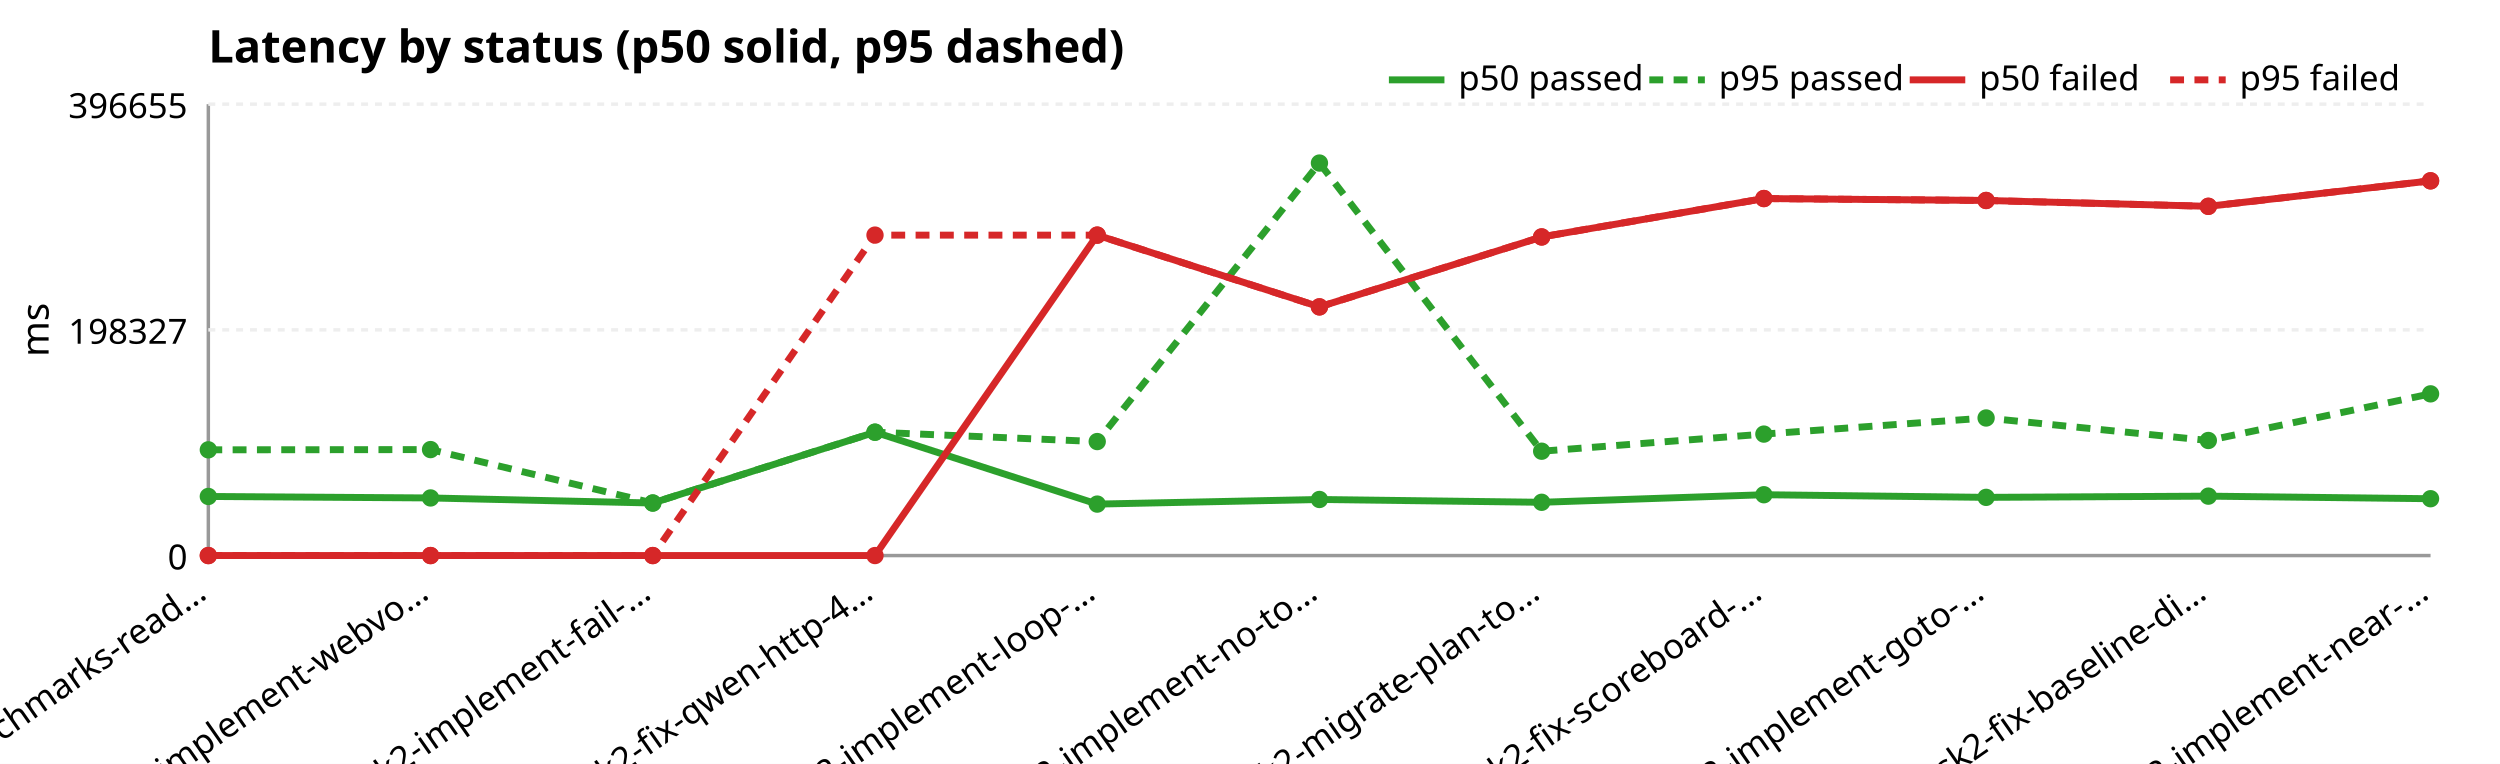
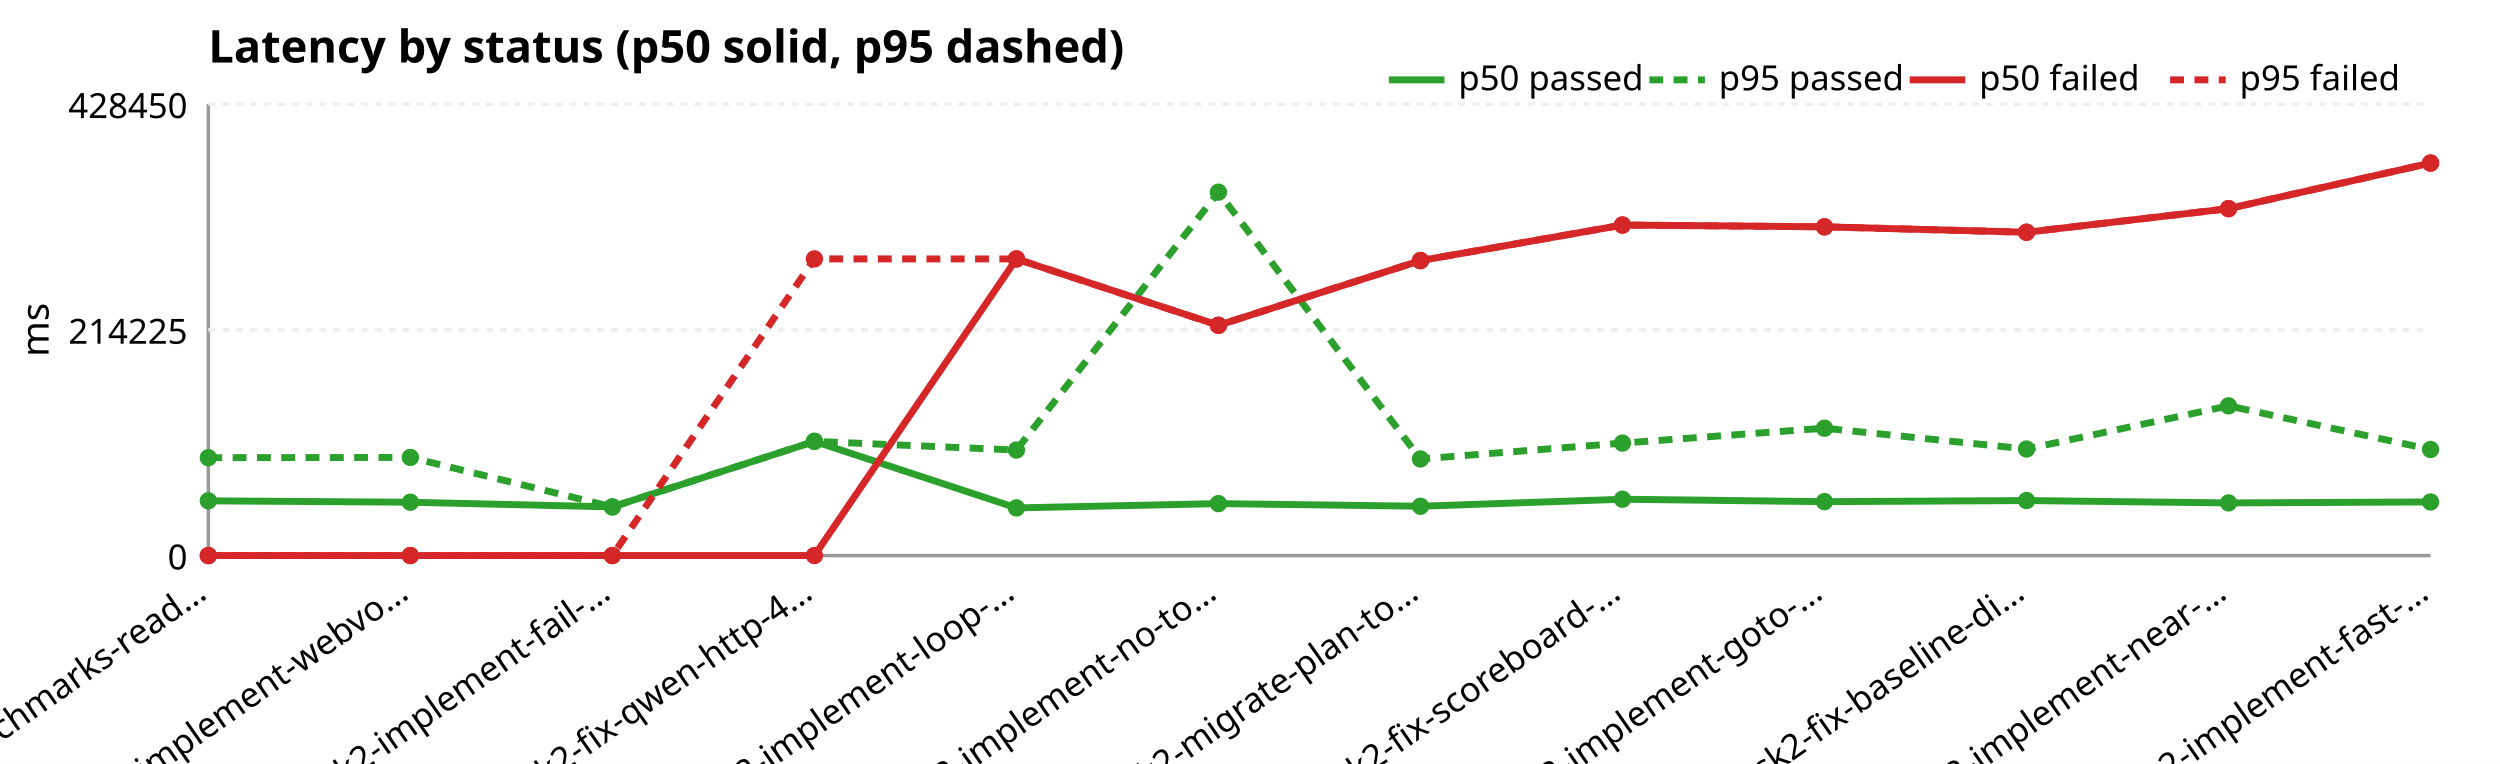
<svg xmlns="http://www.w3.org/2000/svg" viewBox="0 0 720 220" width="720" height="220" font-family="sans-serif">
  <rect width="100%" height="100%" fill="#fff" />
  <text x="60" y="18" font-size="13" font-weight="600">Latency by status (p50 solid, p95 dashed)</text>
  <line x1="60" y1="30" x2="60" y2="160" stroke="#999" />
  <line x1="60" y1="160" x2="700" y2="160" stroke="#999" />
  <text x="54" y="164.0" font-size="10" text-anchor="end" fill="#000">0</text>
-   <text x="54" y="99.0" font-size="10" text-anchor="end" fill="#000">198327</text>
+   <text x="54" y="99.0" font-size="10" text-anchor="end" fill="#000">214225</text>
  <line x1="60" y1="95.0" x2="700" y2="95.0" stroke="#eee" stroke-dasharray="2,2" />
-   <text x="54" y="34.0" font-size="10" text-anchor="end" fill="#000">396655</text>
+   <text x="54" y="34.0" font-size="10" text-anchor="end" fill="#000">428450</text>
  <line x1="60" y1="30.0" x2="700" y2="30.0" stroke="#eee" stroke-dasharray="2,2" />
  <text x="14" y="95.0" font-size="11" fill="#000" transform="rotate(-90 14 95.0)" text-anchor="middle">ms</text>
-   <polyline points="60.00,142.98 124.00,143.41 188.00,144.87 252.00,124.47 316.00,145.18 380.00,143.85 444.00,144.66 508.00,142.48 572.00,143.24 636.00,142.89 700.00,143.63" fill="none" stroke="#2ca02c" stroke-width="2" />
-   <circle cx="60.00" cy="142.98" r="2.5" fill="#2ca02c" />
-   <circle cx="124.00" cy="143.41" r="2.5" fill="#2ca02c" />
-   <circle cx="188.00" cy="144.87" r="2.5" fill="#2ca02c" />
-   <circle cx="252.00" cy="124.47" r="2.5" fill="#2ca02c" />
-   <circle cx="316.00" cy="145.18" r="2.5" fill="#2ca02c" />
-   <circle cx="380.00" cy="143.85" r="2.5" fill="#2ca02c" />
-   <circle cx="444.00" cy="144.66" r="2.5" fill="#2ca02c" />
-   <circle cx="508.00" cy="142.48" r="2.5" fill="#2ca02c" />
-   <circle cx="572.00" cy="143.24" r="2.5" fill="#2ca02c" />
-   <circle cx="636.00" cy="142.89" r="2.5" fill="#2ca02c" />
-   <circle cx="700.00" cy="143.63" r="2.5" fill="#2ca02c" />
-   <polyline points="60.00,129.55 124.00,129.48 188.00,144.87 252.00,124.47 316.00,127.17 380.00,46.96 444.00,129.95 508.00,125.02 572.00,120.38 636.00,126.86 700.00,113.43" fill="none" stroke="#2ca02c" stroke-width="2" stroke-dasharray="4,3" />
-   <circle cx="60.00" cy="129.55" r="2.5" fill="#2ca02c" />
-   <circle cx="124.00" cy="129.48" r="2.5" fill="#2ca02c" />
-   <circle cx="188.00" cy="144.87" r="2.5" fill="#2ca02c" />
-   <circle cx="252.00" cy="124.47" r="2.5" fill="#2ca02c" />
-   <circle cx="316.00" cy="127.17" r="2.5" fill="#2ca02c" />
-   <circle cx="380.00" cy="46.96" r="2.5" fill="#2ca02c" />
-   <circle cx="444.00" cy="129.95" r="2.5" fill="#2ca02c" />
-   <circle cx="508.00" cy="125.02" r="2.5" fill="#2ca02c" />
-   <circle cx="572.00" cy="120.38" r="2.5" fill="#2ca02c" />
-   <circle cx="636.00" cy="126.86" r="2.5" fill="#2ca02c" />
-   <circle cx="700.00" cy="113.43" r="2.5" fill="#2ca02c" />
-   <polyline points="60.00,160.00 124.00,160.00 188.00,160.00 252.00,160.00 316.00,67.72 380.00,88.38 444.00,68.24 508.00,57.18 572.00,57.74 636.00,59.42 700.00,52.08" fill="none" stroke="#d62728" stroke-width="2" />
+   <polyline points="60.00,144.24 118.18,144.64 176.36,145.99 234.55,127.11 292.73,146.28 350.91,145.04 409.09,145.80 467.27,143.78 525.45,144.48 583.64,144.16 641.82,144.84 700.00,144.56" fill="none" stroke="#2ca02c" stroke-width="2" />
+   <circle cx="60.00" cy="144.24" r="2.5" fill="#2ca02c" />
+   <circle cx="118.18" cy="144.64" r="2.5" fill="#2ca02c" />
+   <circle cx="176.36" cy="145.99" r="2.5" fill="#2ca02c" />
+   <circle cx="234.55" cy="127.11" r="2.5" fill="#2ca02c" />
+   <circle cx="292.73" cy="146.28" r="2.5" fill="#2ca02c" />
+   <circle cx="350.91" cy="145.04" r="2.5" fill="#2ca02c" />
+   <circle cx="409.09" cy="145.80" r="2.5" fill="#2ca02c" />
+   <circle cx="467.27" cy="143.78" r="2.5" fill="#2ca02c" />
+   <circle cx="525.45" cy="144.48" r="2.5" fill="#2ca02c" />
+   <circle cx="583.64" cy="144.16" r="2.5" fill="#2ca02c" />
+   <circle cx="641.82" cy="144.84" r="2.5" fill="#2ca02c" />
+   <circle cx="700.00" cy="144.56" r="2.5" fill="#2ca02c" />
+   <polyline points="60.00,131.81 118.18,131.74 176.36,145.99 234.55,127.11 292.73,129.61 350.91,55.35 409.09,132.18 467.27,127.61 525.45,123.32 583.64,129.32 641.82,116.89 700.00,129.45" fill="none" stroke="#2ca02c" stroke-width="2" stroke-dasharray="4,3" />
+   <circle cx="60.00" cy="131.81" r="2.5" fill="#2ca02c" />
+   <circle cx="118.18" cy="131.74" r="2.5" fill="#2ca02c" />
+   <circle cx="176.36" cy="145.99" r="2.5" fill="#2ca02c" />
+   <circle cx="234.55" cy="127.11" r="2.5" fill="#2ca02c" />
+   <circle cx="292.73" cy="129.61" r="2.5" fill="#2ca02c" />
+   <circle cx="350.91" cy="55.35" r="2.5" fill="#2ca02c" />
+   <circle cx="409.09" cy="132.18" r="2.5" fill="#2ca02c" />
+   <circle cx="467.27" cy="127.61" r="2.5" fill="#2ca02c" />
+   <circle cx="525.45" cy="123.32" r="2.5" fill="#2ca02c" />
+   <circle cx="583.64" cy="129.32" r="2.5" fill="#2ca02c" />
+   <circle cx="641.82" cy="116.89" r="2.5" fill="#2ca02c" />
+   <circle cx="700.00" cy="129.45" r="2.5" fill="#2ca02c" />
+   <polyline points="60.00,160.00 118.18,160.00 176.36,160.00 234.55,160.00 292.73,74.57 350.91,93.69 409.09,75.05 467.27,64.81 525.45,65.33 583.64,66.89 641.82,60.09 700.00,46.96" fill="none" stroke="#d62728" stroke-width="2" />
  <circle cx="60.00" cy="160.00" r="2.5" fill="#d62728" />
-   <circle cx="124.00" cy="160.00" r="2.5" fill="#d62728" />
-   <circle cx="188.00" cy="160.00" r="2.5" fill="#d62728" />
-   <circle cx="252.00" cy="160.00" r="2.5" fill="#d62728" />
-   <circle cx="316.00" cy="67.72" r="2.5" fill="#d62728" />
-   <circle cx="380.00" cy="88.38" r="2.5" fill="#d62728" />
-   <circle cx="444.00" cy="68.24" r="2.5" fill="#d62728" />
-   <circle cx="508.00" cy="57.18" r="2.5" fill="#d62728" />
-   <circle cx="572.00" cy="57.74" r="2.5" fill="#d62728" />
-   <circle cx="636.00" cy="59.42" r="2.5" fill="#d62728" />
-   <circle cx="700.00" cy="52.08" r="2.5" fill="#d62728" />
-   <polyline points="60.00,160.00 124.00,160.00 188.00,160.00 252.00,67.71 316.00,67.72 380.00,88.38 444.00,68.24 508.00,57.18 572.00,57.74 636.00,59.42 700.00,52.08" fill="none" stroke="#d62728" stroke-width="2" stroke-dasharray="4,3" />
+   <circle cx="118.18" cy="160.00" r="2.5" fill="#d62728" />
+   <circle cx="176.36" cy="160.00" r="2.5" fill="#d62728" />
+   <circle cx="234.55" cy="160.00" r="2.5" fill="#d62728" />
+   <circle cx="292.73" cy="74.57" r="2.5" fill="#d62728" />
+   <circle cx="350.91" cy="93.69" r="2.5" fill="#d62728" />
+   <circle cx="409.09" cy="75.05" r="2.5" fill="#d62728" />
+   <circle cx="467.27" cy="64.81" r="2.5" fill="#d62728" />
+   <circle cx="525.45" cy="65.33" r="2.5" fill="#d62728" />
+   <circle cx="583.64" cy="66.89" r="2.5" fill="#d62728" />
+   <circle cx="641.82" cy="60.09" r="2.5" fill="#d62728" />
+   <circle cx="700.00" cy="46.96" r="2.5" fill="#d62728" />
+   <polyline points="60.00,160.00 118.18,160.00 176.36,160.00 234.55,74.56 292.73,74.57 350.91,93.69 409.09,75.05 467.27,64.81 525.45,65.33 583.64,66.89 641.82,60.09 700.00,46.96" fill="none" stroke="#d62728" stroke-width="2" stroke-dasharray="4,3" />
  <circle cx="60.00" cy="160.00" r="2.5" fill="#d62728" />
-   <circle cx="124.00" cy="160.00" r="2.5" fill="#d62728" />
-   <circle cx="188.00" cy="160.00" r="2.5" fill="#d62728" />
-   <circle cx="252.00" cy="67.71" r="2.5" fill="#d62728" />
-   <circle cx="316.00" cy="67.72" r="2.5" fill="#d62728" />
-   <circle cx="380.00" cy="88.38" r="2.5" fill="#d62728" />
-   <circle cx="444.00" cy="68.24" r="2.5" fill="#d62728" />
-   <circle cx="508.00" cy="57.18" r="2.5" fill="#d62728" />
-   <circle cx="572.00" cy="57.74" r="2.5" fill="#d62728" />
-   <circle cx="636.00" cy="59.42" r="2.5" fill="#d62728" />
-   <circle cx="700.00" cy="52.08" r="2.5" fill="#d62728" />
+   <circle cx="118.18" cy="160.00" r="2.5" fill="#d62728" />
+   <circle cx="176.36" cy="160.00" r="2.5" fill="#d62728" />
+   <circle cx="234.55" cy="74.56" r="2.5" fill="#d62728" />
+   <circle cx="292.73" cy="74.57" r="2.5" fill="#d62728" />
+   <circle cx="350.91" cy="93.69" r="2.5" fill="#d62728" />
+   <circle cx="409.09" cy="75.05" r="2.5" fill="#d62728" />
+   <circle cx="467.27" cy="64.81" r="2.5" fill="#d62728" />
+   <circle cx="525.45" cy="65.33" r="2.5" fill="#d62728" />
+   <circle cx="583.64" cy="66.89" r="2.5" fill="#d62728" />
+   <circle cx="641.82" cy="60.09" r="2.5" fill="#d62728" />
+   <circle cx="700.00" cy="46.96" r="2.5" fill="#d62728" />
  <line x1="400" y1="23" x2="416" y2="23" stroke="#2ca02c" stroke-width="2" />
  <text x="420" y="26" font-size="10" fill="#000">p50 passed</text>
  <line x1="475" y1="23" x2="491" y2="23" stroke="#2ca02c" stroke-width="2" stroke-dasharray="4,3" />
  <text x="495" y="26" font-size="10" fill="#000">p95 passed</text>
  <line x1="550" y1="23" x2="566" y2="23" stroke="#d62728" stroke-width="2" />
  <text x="570" y="26" font-size="10" fill="#000">p50 failed</text>
  <line x1="625" y1="23" x2="641" y2="23" stroke="#d62728" stroke-width="2" stroke-dasharray="4,3" />
  <text x="645" y="26" font-size="10" fill="#000">p95 failed</text>
  <text x="60.00" y="172" font-size="10" fill="#000" text-anchor="end" transform="rotate(-35 60.00 172)">task2-benchmarks-read…</text>
-   <text x="124.00" y="172" font-size="10" fill="#000" text-anchor="end" transform="rotate(-35 124.00 172)">task2-implement-webvo…</text>
-   <text x="188.00" y="172" font-size="10" fill="#000" text-anchor="end" transform="rotate(-35 188.00 172)">task2-implement-fail-…</text>
-   <text x="252.00" y="172" font-size="10" fill="#000" text-anchor="end" transform="rotate(-35 252.00 172)">task2-fix-qwen-http-4…</text>
-   <text x="316.00" y="172" font-size="10" fill="#000" text-anchor="end" transform="rotate(-35 316.00 172)">task2-implement-loop-…</text>
-   <text x="380.00" y="172" font-size="10" fill="#000" text-anchor="end" transform="rotate(-35 380.00 172)">task2-implement-no-to…</text>
-   <text x="444.00" y="172" font-size="10" fill="#000" text-anchor="end" transform="rotate(-35 444.00 172)">task2-migrate-plan-to…</text>
-   <text x="508.00" y="172" font-size="10" fill="#000" text-anchor="end" transform="rotate(-35 508.00 172)">task2-fix-scoreboard-…</text>
-   <text x="572.00" y="172" font-size="10" fill="#000" text-anchor="end" transform="rotate(-35 572.00 172)">task2-implement-goto-…</text>
-   <text x="636.00" y="172" font-size="10" fill="#000" text-anchor="end" transform="rotate(-35 636.00 172)">task2-fix-baseline-di…</text>
-   <text x="700.00" y="172" font-size="10" fill="#000" text-anchor="end" transform="rotate(-35 700.00 172)">task2-implement-near-…</text>
+   <text x="118.18" y="172" font-size="10" fill="#000" text-anchor="end" transform="rotate(-35 118.18 172)">task2-implement-webvo…</text>
+   <text x="176.36" y="172" font-size="10" fill="#000" text-anchor="end" transform="rotate(-35 176.36 172)">task2-implement-fail-…</text>
+   <text x="234.55" y="172" font-size="10" fill="#000" text-anchor="end" transform="rotate(-35 234.55 172)">task2-fix-qwen-http-4…</text>
+   <text x="292.73" y="172" font-size="10" fill="#000" text-anchor="end" transform="rotate(-35 292.73 172)">task2-implement-loop-…</text>
+   <text x="350.91" y="172" font-size="10" fill="#000" text-anchor="end" transform="rotate(-35 350.91 172)">task2-implement-no-to…</text>
+   <text x="409.09" y="172" font-size="10" fill="#000" text-anchor="end" transform="rotate(-35 409.09 172)">task2-migrate-plan-to…</text>
+   <text x="467.27" y="172" font-size="10" fill="#000" text-anchor="end" transform="rotate(-35 467.27 172)">task2-fix-scoreboard-…</text>
+   <text x="525.45" y="172" font-size="10" fill="#000" text-anchor="end" transform="rotate(-35 525.45 172)">task2-implement-goto-…</text>
+   <text x="583.64" y="172" font-size="10" fill="#000" text-anchor="end" transform="rotate(-35 583.64 172)">task2-fix-baseline-di…</text>
+   <text x="641.82" y="172" font-size="10" fill="#000" text-anchor="end" transform="rotate(-35 641.82 172)">task2-implement-near-…</text>
+   <text x="700.00" y="172" font-size="10" fill="#000" text-anchor="end" transform="rotate(-35 700.00 172)">task2-implement-fast-…</text>
</svg>
